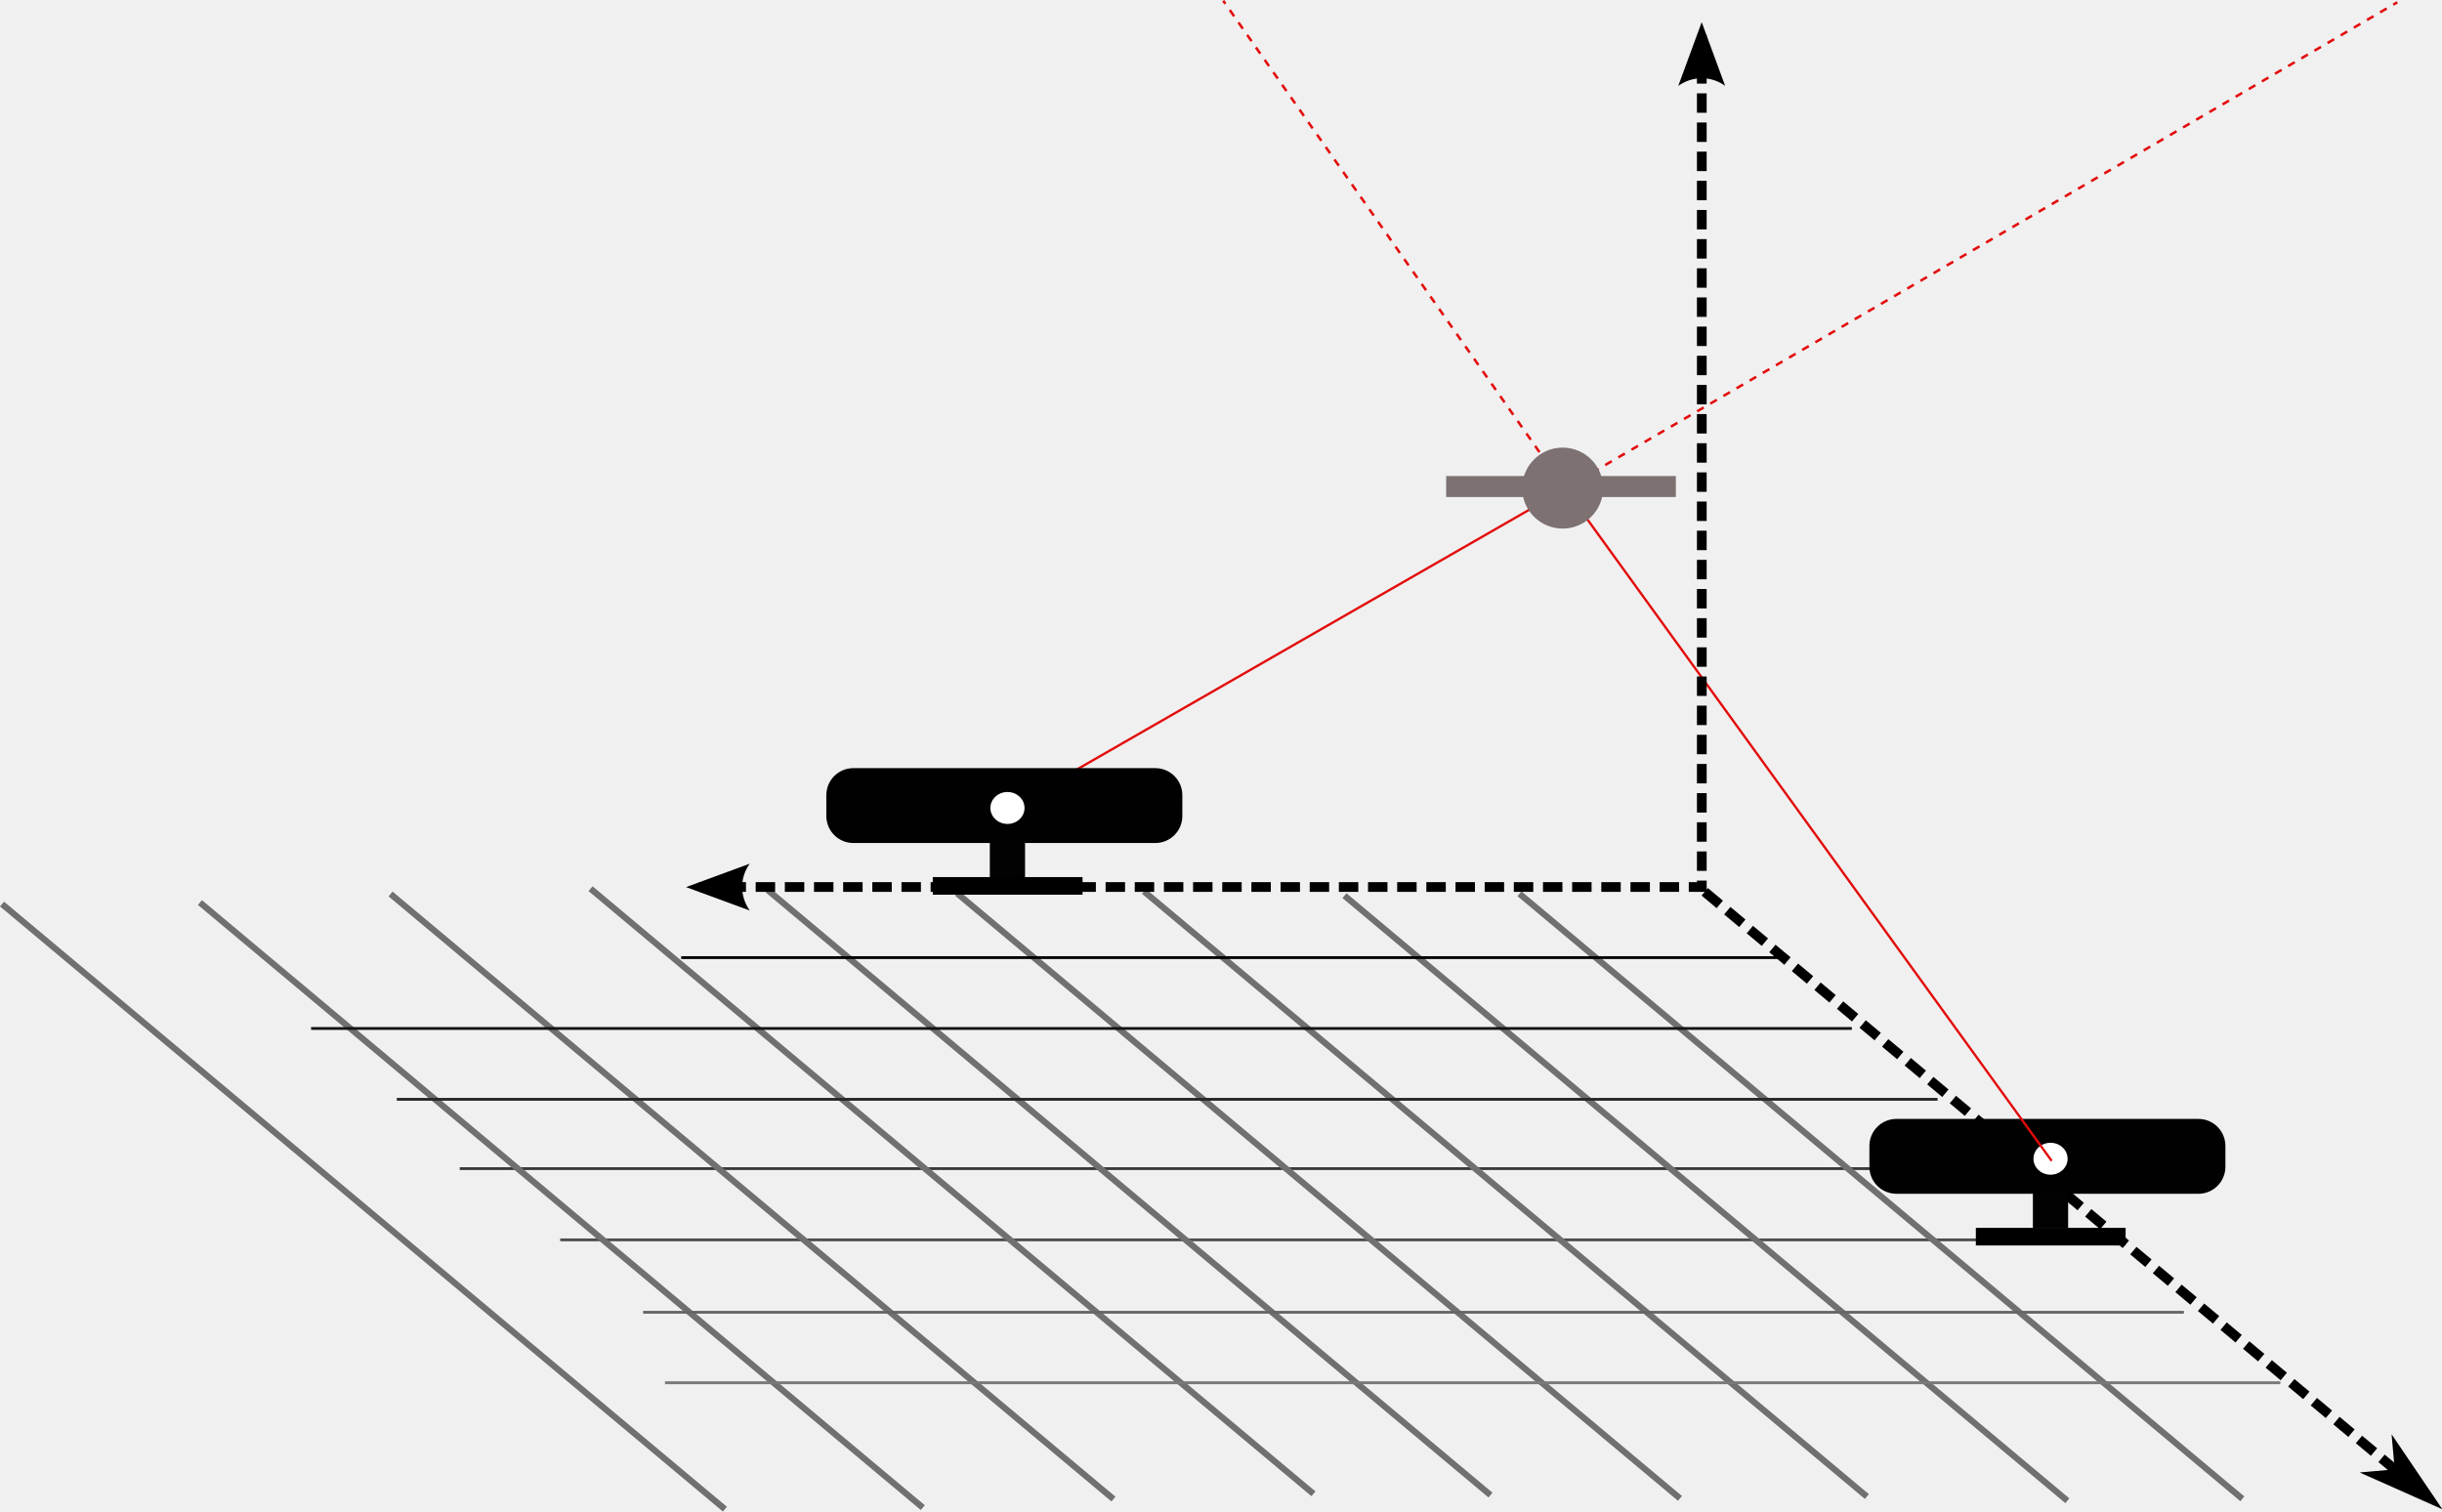
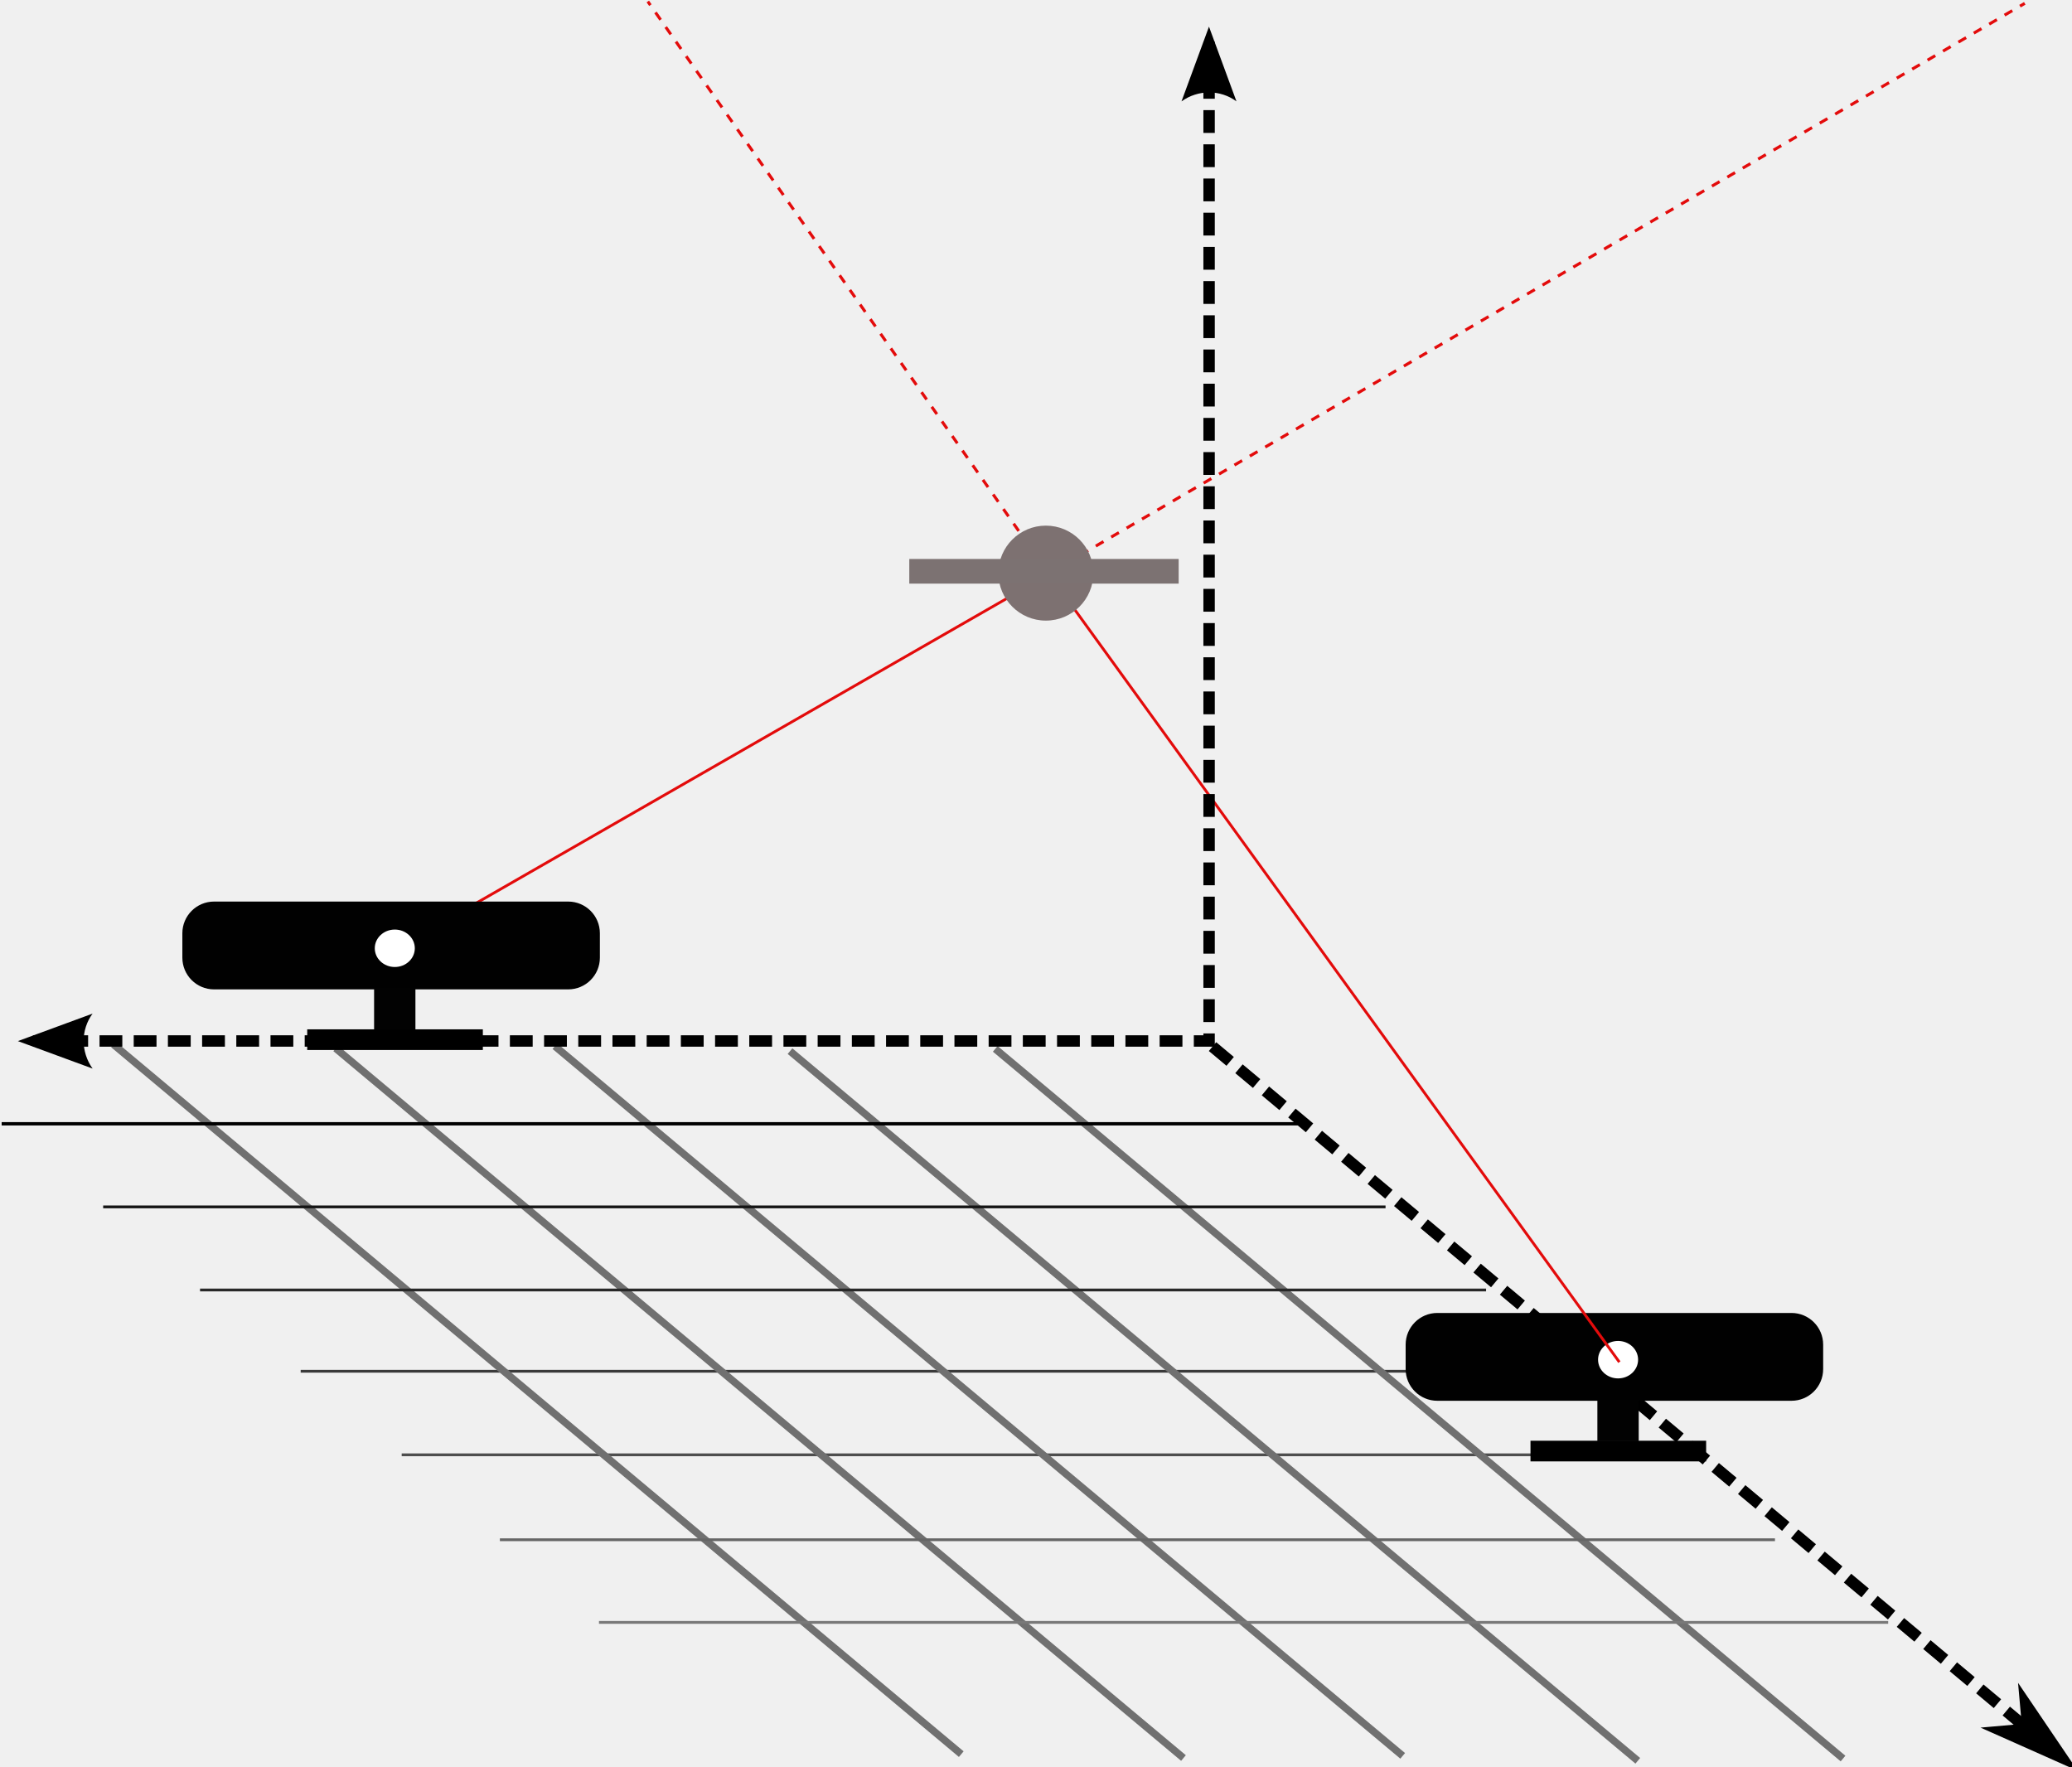
- <svg xmlns="http://www.w3.org/2000/svg" xmlns:xlink="http://www.w3.org/1999/xlink" width="1032.598" height="639.188" id="svg2" version="1.1">
+ <svg xmlns="http://www.w3.org/2000/svg" xmlns:xlink="http://www.w3.org/1999/xlink" width="747.074" height="636.938" id="svg2" version="1.1">
  <defs id="defs4">
    <marker orient="auto" refY="0" refX="0" id="Arrow1Mend" style="overflow:visible">
      <path id="path3845" d="M 0,0 5,-5 -12.5,0 5,5 0,0 z" style="fill-rule:evenodd;stroke:#000000;stroke-width:1pt" transform="matrix(-0.4,0,0,-0.4,-4,0)" />
    </marker>
    <marker orient="auto" refY="0" refX="0" id="Arrow2Mend" style="overflow:visible">
      <path id="path3863" style="fill-rule:evenodd;stroke-width:0.625;stroke-linejoin:round" d="M 8.719,4.034 -2.207,0.016 8.719,-4.002 c -1.745,2.372 -1.735,5.617 -6e-7,8.035 z" transform="scale(-0.6,-0.6)" />
    </marker>
    <marker orient="auto" refY="0" refX="0" id="Arrow2Mstart" style="overflow:visible">
      <path id="path3860" style="fill-rule:evenodd;stroke-width:0.625;stroke-linejoin:round" d="M 8.719,4.034 -2.207,0.016 8.719,-4.002 c -1.745,2.372 -1.735,5.617 -6e-7,8.035 z" transform="scale(0.6,0.6)" />
    </marker>
    <marker orient="auto" refY="0" refX="0" id="Arrow2Lstart" style="overflow:visible">
      <path id="path3854" style="fill-rule:evenodd;stroke-width:0.625;stroke-linejoin:round" d="M 8.719,4.034 -2.207,0.016 8.719,-4.002 c -1.745,2.372 -1.735,5.617 -6e-7,8.035 z" transform="matrix(1.1,0,0,1.1,1.1,0)" />
    </marker>
    <marker orient="auto" refY="0" refX="0" id="Arrow1Lstart" style="overflow:visible">
      <path id="path3836" d="M 0,0 5,-5 -12.5,0 5,5 0,0 z" style="fill-rule:evenodd;stroke:#000000;stroke-width:1pt" transform="matrix(0.8,0,0,0.8,10,0)" />
    </marker>
    <marker orient="auto" refY="0" refX="0" id="Arrow2Lend" style="overflow:visible">
      <path id="path3857" style="fill-rule:evenodd;stroke-width:0.625;stroke-linejoin:round" d="M 8.719,4.034 -2.207,0.016 8.719,-4.002 c -1.745,2.372 -1.735,5.617 -6e-7,8.035 z" transform="matrix(-1.1,0,0,-1.1,-1.1,0)" />
    </marker>
    <marker orient="auto" refY="0" refX="0" id="Arrow1Lend" style="overflow:visible">
      <path id="path3839" d="M 0,0 5,-5 -12.5,0 5,5 0,0 z" style="fill-rule:evenodd;stroke:#000000;stroke-width:1pt" transform="matrix(-0.8,0,0,-0.8,-10,0)" />
    </marker>
    <marker orient="auto" refY="0" refX="0" id="Arrow1Mend-3" style="overflow:visible">
      <path id="path3845-3" d="M 0,0 5,-5 -12.5,0 5,5 0,0 z" style="fill-rule:evenodd;stroke:#000000;stroke-width:1pt" transform="matrix(-0.4,0,0,-0.4,-4,0)" />
    </marker>
    <marker orient="auto" refY="0" refX="0" id="Arrow1Mend-9" style="overflow:visible">
      <path id="path3845-1" d="M 0,0 5,-5 -12.5,0 5,5 0,0 z" style="fill-rule:evenodd;stroke:#000000;stroke-width:1pt" transform="matrix(-0.4,0,0,-0.4,-4,0)" />
    </marker>
  </defs>
-   <g id="layer1" transform="translate(288.0312,2.21875)">
-     <path style="fill:none;stroke:#4e4e4e;stroke-width:1.194px;stroke-linecap:butt;stroke-linejoin:miter;stroke-opacity:1" d="m 600.363,522.086 -651.517,0" id="path6013-2-3" />
-     <path style="fill:none;stroke:#3a3a3a;stroke-width:1.194px;stroke-linecap:butt;stroke-linejoin:miter;stroke-opacity:1" d="m 557.888,491.958 -651.517,0" id="path6013-2-8" />
+   <g id="layer1" transform="translate(4.372458,2.459848)">
+     <path style="fill:none;stroke:#4e4e4e;stroke-width:1.003px;stroke-linecap:butt;stroke-linejoin:miter;stroke-opacity:1" d="m 600.546,522.086 -460.087,0" id="path6013-2-3" />
+     <path style="fill:none;stroke:#3a3a3a;stroke-width:0.997px;stroke-linecap:butt;stroke-linejoin:miter;stroke-opacity:1" d="m 558.075,491.958 -454.036,0" id="path6013-2-8" />
    <path style="fill:none;stroke:#000000;stroke-width:4.147;stroke-linecap:butt;stroke-linejoin:miter;stroke-miterlimit:4;stroke-opacity:1;stroke-dasharray:8.294, 4.147;stroke-dashoffset:0;marker-end:url(#Arrow1Mend)" d="m 432.811,374.901 305.674,255.879" id="path5412" />
    <g id="g5624" transform="translate(-57.78551,-187.5148)">
      <a style="fill:#010101;fill-opacity:1" transform="translate(60.58423,117.2173)" id="a2993">
        <rect style="fill:#010101;fill-opacity:1" id="rect2985" width="150.54" height="31.664" x="499.643" y="541.235" ry="11.429" />
      </a>
      <rect y="689.787" x="629.36" height="14.901" width="14.901" id="rect2987" style="fill:#020202;fill-opacity:1" />
      <rect y="704.523" x="605.243" height="7.45" width="63.328" id="rect2989" style="fill:#000000;fill-opacity:1" />
      <path transform="matrix(1.127273,0,0,1,-14.98604,114.4234)" d="m 584.62,560.872 c 0,3.729 -2.867,6.752 -6.403,6.752 -3.536,0 -6.403,-3.023 -6.403,-6.752 0,-3.729 2.867,-6.752 6.403,-6.752 3.536,0 6.403,3.023 6.403,6.752 z" id="path2991" style="fill:#ffffff;fill-opacity:1" />
    </g>
    <path style="fill:none;stroke:#e30b0b;stroke-width:0.996px;stroke-linecap:butt;stroke-linejoin:miter;stroke-opacity:1" d="m 138.288,339.839 236.272,-135.658 0,1.317 204.943,283.17" id="path5666" />
    <path style="fill:none;stroke:#e30b0b;stroke-width:1.072;stroke-linecap:butt;stroke-linejoin:miter;stroke-miterlimit:4;stroke-opacity:1;stroke-dasharray:3.216, 3.216;stroke-dashoffset:0" d="M 374.065,204.16 725.671,-1.254" id="path5668" />
    <path style="fill:none;stroke:#e30b0b;stroke-width:1.072;stroke-linecap:butt;stroke-linejoin:miter;stroke-miterlimit:4;stroke-opacity:1;stroke-dasharray:3.215, 3.215;stroke-dashoffset:0" d="M 374.006,204.781 229.202,-1.924" id="path5670" />
    <path style="fill:#7d7171;fill-opacity:1;stroke:none" id="path5691" d="m 389.846,204.183 c 0,9.456 -7.666,17.122 -17.122,17.122 -9.456,0 -17.122,-7.666 -17.122,-17.122 0,-9.456 7.666,-17.122 17.122,-17.122 9.456,0 17.122,7.666 17.122,17.122 z" />
    <rect style="fill:#7c7272;fill-opacity:1;stroke:none" id="rect5693" width="97.123" height="8.88" x="323.48" y="199.084" />
    <path style="fill:none;stroke:#707070;stroke-width:2.647;stroke-linecap:butt;stroke-linejoin:miter;stroke-miterlimit:4;stroke-opacity:1;stroke-dasharray:none;stroke-dashoffset:0;marker-end:none" d="m 354.472,375.718 305.674,255.879" id="path5412-0" />
    <path style="fill:none;stroke:#707070;stroke-width:2.647;stroke-linecap:butt;stroke-linejoin:miter;stroke-miterlimit:4;stroke-opacity:1;stroke-dasharray:none;stroke-dashoffset:0;marker-end:none" d="M 280.472,376.531 586.146,632.409" id="path5412-0-0" />
    <path style="fill:none;stroke:#707070;stroke-width:2.647;stroke-linecap:butt;stroke-linejoin:miter;stroke-miterlimit:4;stroke-opacity:1;stroke-dasharray:none;stroke-dashoffset:0;marker-end:none" d="m 195.701,374.748 305.674,255.879" id="path5412-0-4" />
    <path style="fill:none;stroke:#707070;stroke-width:2.647;stroke-linecap:butt;stroke-linejoin:miter;stroke-miterlimit:4;stroke-opacity:1;stroke-dasharray:none;stroke-dashoffset:0;marker-end:none" d="M 116.665,375.526 422.339,631.405" id="path5412-0-04" />
    <path style="fill:none;stroke:#707070;stroke-width:2.647;stroke-linecap:butt;stroke-linejoin:miter;stroke-miterlimit:4;stroke-opacity:1;stroke-dasharray:none;stroke-dashoffset:0;marker-end:none" d="M 36.544,374.129 342.218,630.008" id="path5412-0-45" />
-     <path style="fill:none;stroke:#707070;stroke-width:2.647;stroke-linecap:butt;stroke-linejoin:miter;stroke-miterlimit:4;stroke-opacity:1;stroke-dasharray:none;stroke-dashoffset:0;marker-end:none" d="M -38.322,373.584 267.352,629.462" id="path5412-0-02" />
-     <path style="fill:none;stroke:#707070;stroke-width:2.647;stroke-linecap:butt;stroke-linejoin:miter;stroke-miterlimit:4;stroke-opacity:1;stroke-dasharray:none;stroke-dashoffset:0;marker-end:none" d="m -122.874,375.825 305.674,255.879" id="path5412-0-2" />
-     <path style="fill:none;stroke:#707070;stroke-width:2.647;stroke-linecap:butt;stroke-linejoin:miter;stroke-miterlimit:4;stroke-opacity:1;stroke-dasharray:none;stroke-dashoffset:0;marker-end:none" d="m -203.497,379.436 305.674,255.879" id="path5412-0-13" />
-     <path style="fill:none;stroke:#707070;stroke-width:2.647;stroke-linecap:butt;stroke-linejoin:miter;stroke-miterlimit:4;stroke-opacity:1;stroke-dasharray:none;stroke-dashoffset:0;marker-end:none" d="M -287.176,380.082 18.498,635.96" id="path5412-0-13-1" />
-     <path style="fill:none;stroke:#000000;stroke-width:1.194;stroke-linecap:butt;stroke-linejoin:miter;stroke-miterlimit:4;stroke-opacity:1;stroke-dasharray:none" d="m 464.91,402.728 -464.901,0" id="path6013" />
-     <path style="fill:none;stroke:#141414;stroke-width:1.194px;stroke-linecap:butt;stroke-linejoin:miter;stroke-opacity:1" d="m 495.024,432.691 -651.517,0" id="path6013-2" />
-     <path style="fill:none;stroke:#282828;stroke-width:1.194px;stroke-linecap:butt;stroke-linejoin:miter;stroke-opacity:1" d="m 531.267,462.654 -651.517,0" id="path6013-2-7" />
-     <path style="fill:none;stroke:#666666;stroke-width:1.194px;stroke-linecap:butt;stroke-linejoin:miter;stroke-opacity:1" d="m 635.429,552.707 -651.517,0" id="path6013-2-9" />
-     <path style="fill:none;stroke:#797979;stroke-width:1.223px;stroke-linecap:butt;stroke-linejoin:miter;stroke-opacity:1" d="m 676.229,582.505 -683.068,0" id="path6013-2-35" />
+     <path style="fill:none;stroke:#000000;stroke-width:1.199;stroke-linecap:butt;stroke-linejoin:miter;stroke-miterlimit:4;stroke-opacity:1;stroke-dasharray:none" d="m 464.905,402.728 -468.678,0" id="path6013" />
+     <path style="fill:none;stroke:#141414;stroke-width:1.006px;stroke-linecap:butt;stroke-linejoin:miter;stroke-opacity:1" d="m 495.196,432.691 -462.372,0" id="path6013-2" />
+     <path style="fill:none;stroke:#282828;stroke-width:1.007px;stroke-linecap:butt;stroke-linejoin:miter;stroke-opacity:1" d="m 531.439,462.654 -463.688,0" id="path6013-2-7" />
+     <path style="fill:none;stroke:#666666;stroke-width:1.003px;stroke-linecap:butt;stroke-linejoin:miter;stroke-opacity:1" d="m 635.605,552.707 -459.744,0" id="path6013-2-9" />
+     <path style="fill:none;stroke:#797979;stroke-width:1.009px;stroke-linecap:butt;stroke-linejoin:miter;stroke-opacity:1" d="m 676.424,582.505 -464.829,0" id="path6013-2-35" />
    <use x="0" y="0" xlink:href="#g5624" id="use5664" transform="translate(-441.0632,-148.3326)" width="744.094" height="1052.362" />
    <path style="fill:none;stroke:#000000;stroke-width:4.11;stroke-linecap:butt;stroke-linejoin:miter;stroke-miterlimit:4;stroke-opacity:1;stroke-dasharray:8.22, 4.11;stroke-dashoffset:0;marker-start:url(#Arrow2Mstart);marker-end:url(#Arrow2Mend)" d="m 431.574,12.587 0,360.286 -424.063,0" id="path3062" />
  </g>
</svg>
